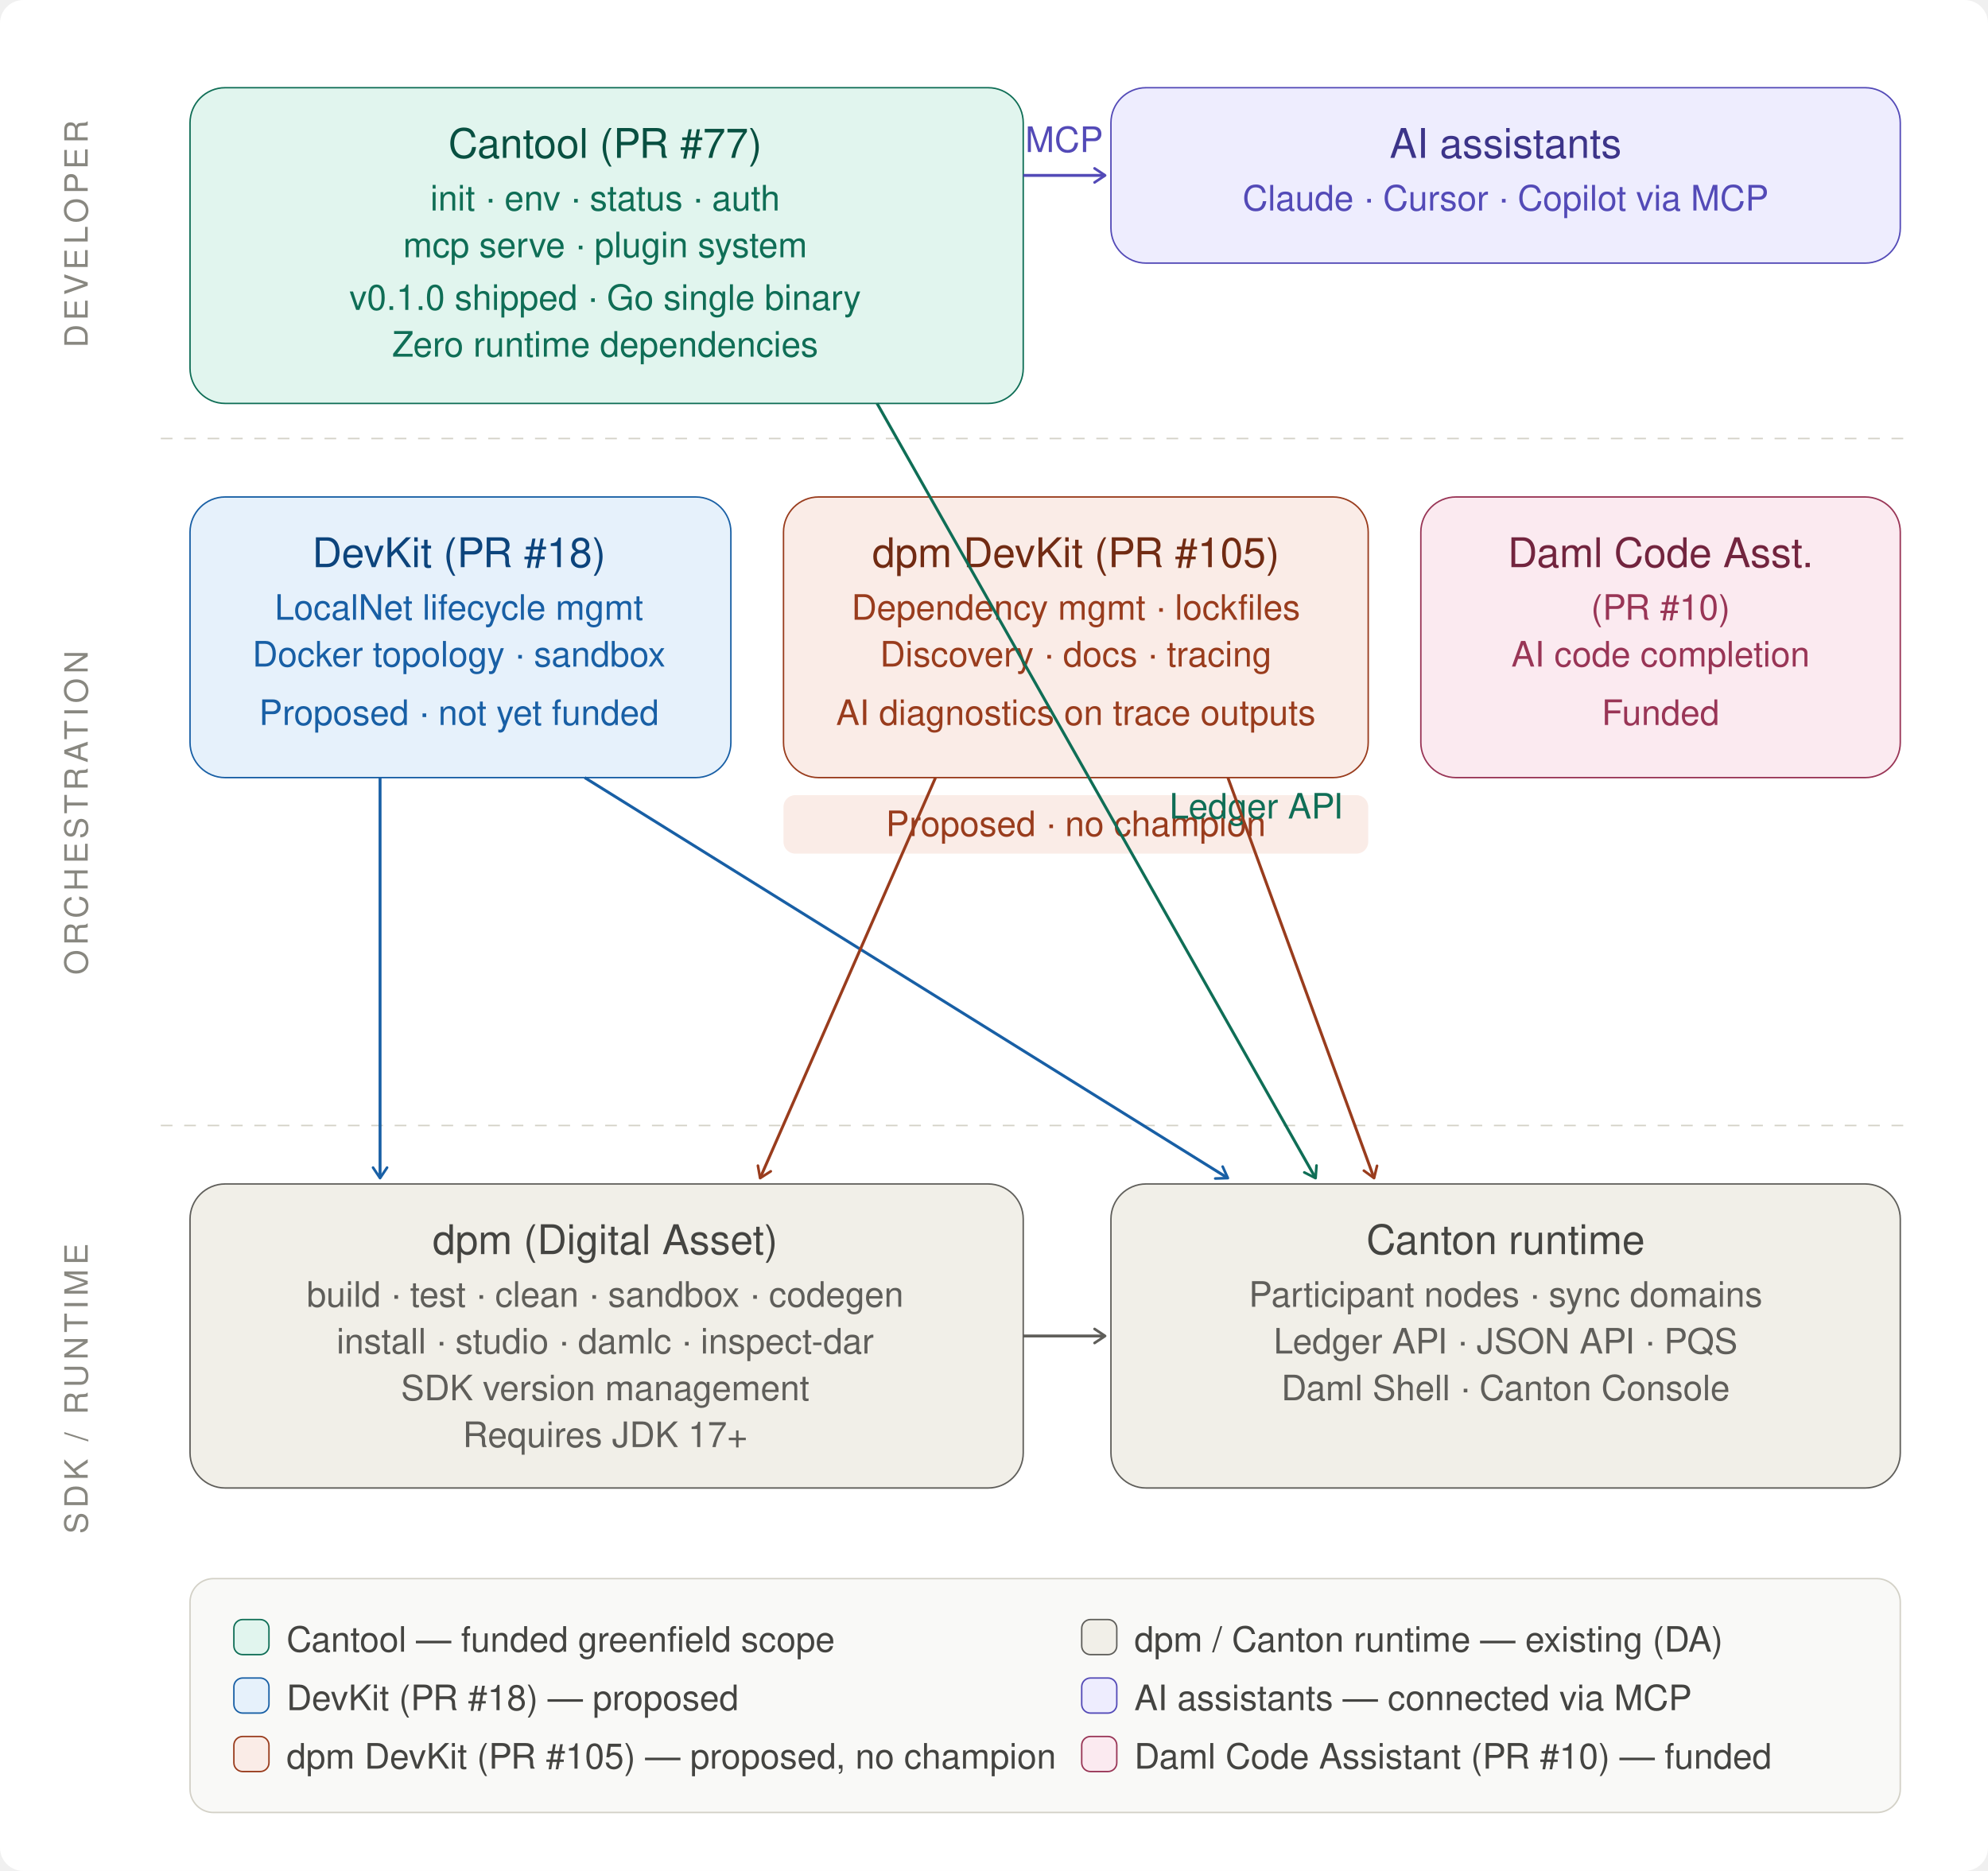
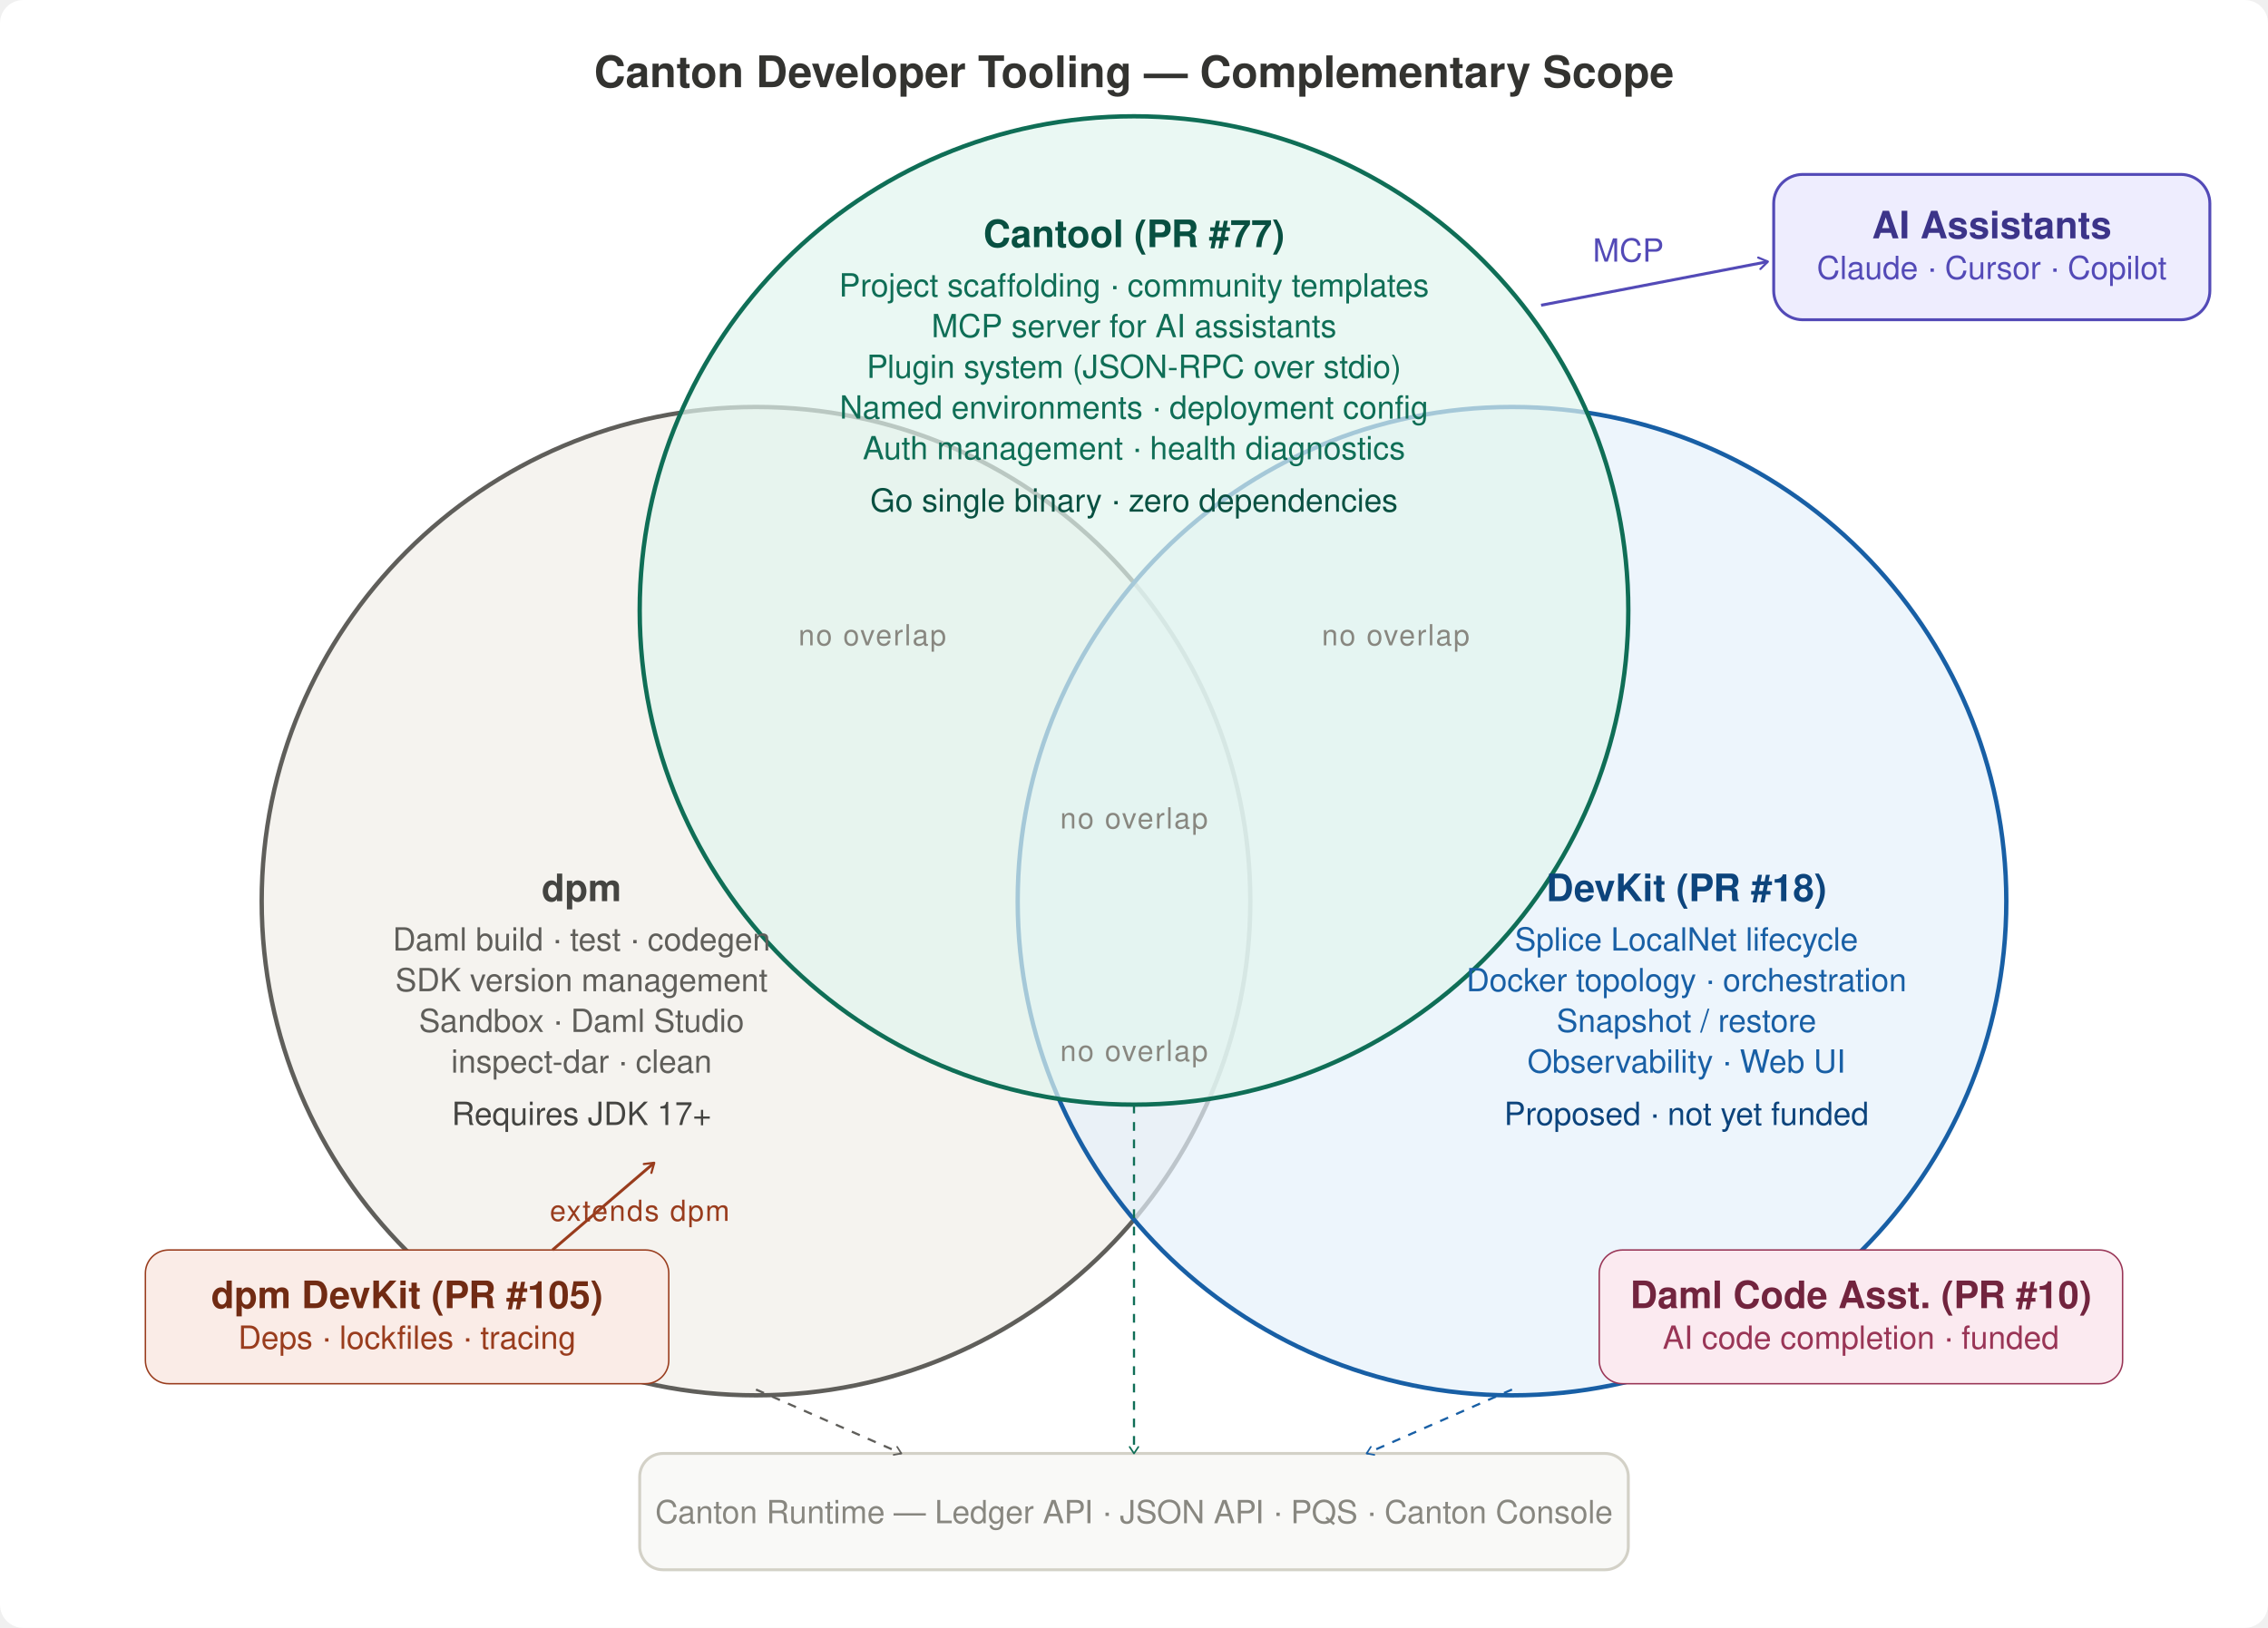
- <svg xmlns="http://www.w3.org/2000/svg" width="100%" viewBox="0 0 680 640">
+ <svg xmlns="http://www.w3.org/2000/svg" width="100%" viewBox="0 0 780 560">
  <style>
  text { font-family: -apple-system, BlinkMacSystemFont, "Segoe UI", Helvetica, Arial, sans-serif; }
-   .th { font-size: 14px; font-weight: 500; }
-   .ts { font-size: 12px; font-weight: 400; }
-   .layer-label { font-size: 11px; font-weight: 500; letter-spacing: 1.5px; text-transform: uppercase; }
+   .title { font-size: 15px; font-weight: 600; }
+   .th { font-size: 13px; font-weight: 600; }
+   .ts { font-size: 11px; font-weight: 400; }
+   .label { font-size: 10px; font-weight: 500; letter-spacing: 0.5px; }
+   .mcp-label { font-size: 11px; font-weight: 500; }
</style>
-   <rect width="680" height="640" fill="#ffffff" rx="8" />
-   <text class="layer-label" x="30" y="80" text-anchor="middle" transform="rotate(-90,30,80)" fill="#888780">DEVELOPER</text>
-   <text class="layer-label" x="30" y="278" text-anchor="middle" transform="rotate(-90,30,278)" fill="#888780">ORCHESTRATION</text>
-   <text class="layer-label" x="30" y="475" text-anchor="middle" transform="rotate(-90,30,475)" fill="#888780">SDK / RUNTIME</text>
-   <line x1="55" y1="150" x2="655" y2="150" stroke="#D3D1C7" stroke-width="0.5" stroke-dasharray="4 4" />
-   <line x1="55" y1="385" x2="655" y2="385" stroke="#D3D1C7" stroke-width="0.5" stroke-dasharray="4 4" />
-   <rect x="65" y="30" width="285" height="108" rx="12" fill="#E1F5EE" stroke="#0F6E56" stroke-width="0.5" />
-   <text class="th" x="207" y="54" text-anchor="middle" fill="#085041">Cantool (PR #77)</text>
-   <text class="ts" x="207" y="72" text-anchor="middle" fill="#0F6E56">init · env · status · auth</text>
-   <text class="ts" x="207" y="88" text-anchor="middle" fill="#0F6E56">mcp serve · plugin system</text>
-   <text class="ts" x="207" y="106" text-anchor="middle" fill="#0F6E56">v0.1.0 shipped · Go single binary</text>
-   <text class="ts" x="207" y="122" text-anchor="middle" fill="#0F6E56">Zero runtime dependencies</text>
-   <rect x="380" y="30" width="270" height="60" rx="12" fill="#EEEDFE" stroke="#534AB7" stroke-width="0.5" />
-   <text class="th" x="515" y="54" text-anchor="middle" fill="#3C3489">AI assistants</text>
-   <text class="ts" x="515" y="72" text-anchor="middle" fill="#534AB7">Claude · Cursor · Copilot via MCP</text>
-   <line x1="350" y1="60" x2="378" y2="60" stroke="#534AB7" stroke-width="1" marker-end="url(#arrow-purple)" />
-   <text class="ts" x="364" y="52" text-anchor="middle" fill="#534AB7">MCP</text>
-   <rect x="65" y="170" width="185" height="96" rx="12" fill="#E6F1FB" stroke="#185FA5" stroke-width="0.5" />
-   <text class="th" x="157" y="194" text-anchor="middle" fill="#0C447C">DevKit (PR #18)</text>
-   <text class="ts" x="157" y="212" text-anchor="middle" fill="#185FA5">LocalNet lifecycle mgmt</text>
-   <text class="ts" x="157" y="228" text-anchor="middle" fill="#185FA5">Docker topology · sandbox</text>
-   <text class="ts" x="157" y="248" text-anchor="middle" fill="#185FA5">Proposed · not yet funded</text>
-   <rect x="268" y="170" width="200" height="96" rx="12" fill="#FAECE7" stroke="#993C1D" stroke-width="0.5" />
-   <text class="th" x="368" y="194" text-anchor="middle" fill="#712B13">dpm DevKit (PR #105)</text>
-   <text class="ts" x="368" y="212" text-anchor="middle" fill="#993C1D">Dependency mgmt · lockfiles</text>
-   <text class="ts" x="368" y="228" text-anchor="middle" fill="#993C1D">Discovery · docs · tracing</text>
-   <text class="ts" x="368" y="248" text-anchor="middle" fill="#993C1D">AI diagnostics on trace outputs</text>
-   <rect x="486" y="170" width="164" height="96" rx="12" fill="#FBEAF0" stroke="#993556" stroke-width="0.5" />
-   <text class="th" x="568" y="194" text-anchor="middle" fill="#72243E">Daml Code Asst.</text>
-   <text class="ts" x="568" y="212" text-anchor="middle" fill="#993556">(PR #10)</text>
-   <text class="ts" x="568" y="228" text-anchor="middle" fill="#993556">AI code completion</text>
-   <text class="ts" x="568" y="248" text-anchor="middle" fill="#993556">Funded</text>
-   <rect x="268" y="272" width="200" height="20" rx="4" fill="#FAECE7" stroke="none" />
-   <text class="ts" x="368" y="286" text-anchor="middle" fill="#993C1D">Proposed · no champion</text>
-   <rect x="65" y="405" width="285" height="104" rx="12" fill="#F1EFE8" stroke="#5F5E5A" stroke-width="0.5" />
-   <text class="th" x="207" y="429" text-anchor="middle" fill="#444441">dpm (Digital Asset)</text>
-   <text class="ts" x="207" y="447" text-anchor="middle" fill="#5F5E5A">build · test · clean · sandbox · codegen</text>
-   <text class="ts" x="207" y="463" text-anchor="middle" fill="#5F5E5A">install · studio · damlc · inspect-dar</text>
-   <text class="ts" x="207" y="479" text-anchor="middle" fill="#5F5E5A">SDK version management</text>
-   <text class="ts" x="207" y="495" text-anchor="middle" fill="#5F5E5A">Requires JDK 17+</text>
-   <rect x="380" y="405" width="270" height="104" rx="12" fill="#F1EFE8" stroke="#5F5E5A" stroke-width="0.5" />
-   <text class="th" x="515" y="429" text-anchor="middle" fill="#444441">Canton runtime</text>
-   <text class="ts" x="515" y="447" text-anchor="middle" fill="#5F5E5A">Participant nodes · sync domains</text>
-   <text class="ts" x="515" y="463" text-anchor="middle" fill="#5F5E5A">Ledger API · JSON API · PQS</text>
-   <text class="ts" x="515" y="479" text-anchor="middle" fill="#5F5E5A">Daml Shell · Canton Console</text>
+   <rect width="780" height="560" fill="#ffffff" rx="8" />
+   <text class="title" x="390" y="30" text-anchor="middle" fill="#333330">Canton Developer Tooling — Complementary Scope</text>
+   <circle cx="260" cy="310" r="170" fill="#F1EFE8" fill-opacity="0.7" stroke="#5F5E5A" stroke-width="1.5" />
+   <circle cx="520" cy="310" r="170" fill="#E6F1FB" fill-opacity="0.7" stroke="#185FA5" stroke-width="1.5" />
+   <circle cx="390" cy="210" r="170" fill="#E1F5EE" fill-opacity="0.7" stroke="#0F6E56" stroke-width="1.5" />
+   <text class="label" x="300" y="222" text-anchor="middle" fill="#888780">no overlap</text>
+   <text class="label" x="480" y="222" text-anchor="middle" fill="#888780">no overlap</text>
+   <text class="label" x="390" y="365" text-anchor="middle" fill="#888780">no overlap</text>
+   <text class="label" x="390" y="285" text-anchor="middle" fill="#888780">no overlap</text>
+   <text class="th" x="390" y="85" text-anchor="middle" fill="#085041">Cantool (PR #77)</text>
+   <text class="ts" x="390" y="102" text-anchor="middle" fill="#0F6E56">Project scaffolding · community templates</text>
+   <text class="ts" x="390" y="116" text-anchor="middle" fill="#0F6E56">MCP server for AI assistants</text>
+   <text class="ts" x="390" y="130" text-anchor="middle" fill="#0F6E56">Plugin system (JSON-RPC over stdio)</text>
+   <text class="ts" x="390" y="144" text-anchor="middle" fill="#0F6E56">Named environments · deployment config</text>
+   <text class="ts" x="390" y="158" text-anchor="middle" fill="#0F6E56">Auth management · health diagnostics</text>
+   <text class="ts" x="390" y="176" text-anchor="middle" fill="#085041" font-weight="500">Go single binary · zero dependencies</text>
+   <text class="th" x="200" y="310" text-anchor="middle" fill="#444441">dpm</text>
+   <text class="ts" x="200" y="327" text-anchor="middle" fill="#5F5E5A">Daml build · test · codegen</text>
+   <text class="ts" x="200" y="341" text-anchor="middle" fill="#5F5E5A">SDK version management</text>
+   <text class="ts" x="200" y="355" text-anchor="middle" fill="#5F5E5A">Sandbox · Daml Studio</text>
+   <text class="ts" x="200" y="369" text-anchor="middle" fill="#5F5E5A">inspect-dar · clean</text>
+   <text class="ts" x="200" y="387" text-anchor="middle" fill="#444441" font-weight="500">Requires JDK 17+</text>
+   <text class="th" x="580" y="310" text-anchor="middle" fill="#0C447C">DevKit (PR #18)</text>
+   <text class="ts" x="580" y="327" text-anchor="middle" fill="#185FA5">Splice LocalNet lifecycle</text>
+   <text class="ts" x="580" y="341" text-anchor="middle" fill="#185FA5">Docker topology · orchestration</text>
+   <text class="ts" x="580" y="355" text-anchor="middle" fill="#185FA5">Snapshot / restore</text>
+   <text class="ts" x="580" y="369" text-anchor="middle" fill="#185FA5">Observability · Web UI</text>
+   <text class="ts" x="580" y="387" text-anchor="middle" fill="#0C447C" font-weight="500">Proposed · not yet funded</text>
+   <rect x="610" y="60" width="150" height="50" rx="10" fill="#EEEDFE" stroke="#534AB7" stroke-width="1" />
+   <text class="th" x="685" y="82" text-anchor="middle" fill="#3C3489">AI Assistants</text>
+   <text class="ts" x="685" y="96" text-anchor="middle" fill="#534AB7">Claude · Cursor · Copilot</text>
+   <line x1="530" y1="105" x2="608" y2="90" stroke="#534AB7" stroke-width="1" marker-end="url(#arrow-purple)" />
+   <text class="mcp-label" x="560" y="90" text-anchor="middle" fill="#534AB7">MCP</text>
+   <rect x="50" y="430" width="180" height="46" rx="8" fill="#FAECE7" stroke="#993C1D" stroke-width="0.5" />
+   <text class="th" x="140" y="450" text-anchor="middle" fill="#712B13" font-size="11">dpm DevKit (PR #105)</text>
+   <text class="ts" x="140" y="464" text-anchor="middle" fill="#993C1D">Deps · lockfiles · tracing</text>
+   <line x1="190" y1="430" x2="225" y2="400" stroke="#993C1D" stroke-width="1" marker-end="url(#arrow-coral)" />
+   <text class="label" x="220" y="420" text-anchor="middle" fill="#993C1D">extends dpm</text>
+   <rect x="550" y="430" width="180" height="46" rx="8" fill="#FBEAF0" stroke="#993556" stroke-width="0.5" />
+   <text class="th" x="640" y="450" text-anchor="middle" fill="#72243E" font-size="11">Daml Code Asst. (PR #10)</text>
+   <text class="ts" x="640" y="464" text-anchor="middle" fill="#993556">AI code completion · funded</text>
+   <rect x="220" y="500" width="340" height="40" rx="8" fill="#F9F9F7" stroke="#D3D1C7" stroke-width="1" />
+   <text class="ts" x="390" y="524" text-anchor="middle" fill="#888780" font-weight="500">Canton Runtime — Ledger API · JSON API · PQS · Canton Console</text>
+   <line x1="260" y1="478" x2="310" y2="500" stroke="#5F5E5A" stroke-width="0.75" stroke-dasharray="3 3" marker-end="url(#arrow-gray)" />
+   <line x1="390" y1="380" x2="390" y2="500" stroke="#0F6E56" stroke-width="0.75" stroke-dasharray="3 3" marker-end="url(#arrow-green)" />
+   <line x1="520" y1="478" x2="470" y2="500" stroke="#185FA5" stroke-width="0.75" stroke-dasharray="3 3" marker-end="url(#arrow-blue)" />
  <defs>
-     <marker id="arrow-green" viewBox="0 0 10 10" refX="8" refY="5" markerWidth="6" markerHeight="6" orient="auto-start-reverse">
+     <marker id="arrow-green" viewBox="0 0 10 10" refX="8" refY="5" markerWidth="5" markerHeight="5" orient="auto-start-reverse">
      <path d="M2 1L8 5L2 9" fill="none" stroke="#0F6E56" stroke-width="1.5" stroke-linecap="round" stroke-linejoin="round" />
    </marker>
-     <marker id="arrow-purple" viewBox="0 0 10 10" refX="8" refY="5" markerWidth="6" markerHeight="6" orient="auto-start-reverse">
+     <marker id="arrow-purple" viewBox="0 0 10 10" refX="8" refY="5" markerWidth="5" markerHeight="5" orient="auto-start-reverse">
      <path d="M2 1L8 5L2 9" fill="none" stroke="#534AB7" stroke-width="1.5" stroke-linecap="round" stroke-linejoin="round" />
    </marker>
-     <marker id="arrow-blue" viewBox="0 0 10 10" refX="8" refY="5" markerWidth="6" markerHeight="6" orient="auto-start-reverse">
+     <marker id="arrow-blue" viewBox="0 0 10 10" refX="8" refY="5" markerWidth="5" markerHeight="5" orient="auto-start-reverse">
      <path d="M2 1L8 5L2 9" fill="none" stroke="#185FA5" stroke-width="1.5" stroke-linecap="round" stroke-linejoin="round" />
    </marker>
-     <marker id="arrow-coral" viewBox="0 0 10 10" refX="8" refY="5" markerWidth="6" markerHeight="6" orient="auto-start-reverse">
+     <marker id="arrow-coral" viewBox="0 0 10 10" refX="8" refY="5" markerWidth="5" markerHeight="5" orient="auto-start-reverse">
      <path d="M2 1L8 5L2 9" fill="none" stroke="#993C1D" stroke-width="1.5" stroke-linecap="round" stroke-linejoin="round" />
    </marker>
-     <marker id="arrow-gray" viewBox="0 0 10 10" refX="8" refY="5" markerWidth="6" markerHeight="6" orient="auto-start-reverse">
+     <marker id="arrow-gray" viewBox="0 0 10 10" refX="8" refY="5" markerWidth="5" markerHeight="5" orient="auto-start-reverse">
      <path d="M2 1L8 5L2 9" fill="none" stroke="#5F5E5A" stroke-width="1.5" stroke-linecap="round" stroke-linejoin="round" />
    </marker>
  </defs>
-   <line x1="300" y1="138" x2="450" y2="403" stroke="#0F6E56" stroke-width="1" marker-end="url(#arrow-green)" />
-   <text class="ts" x="400" y="280" fill="#0F6E56">Ledger API</text>
-   <line x1="130" y1="266" x2="130" y2="403" stroke="#185FA5" stroke-width="1" marker-end="url(#arrow-blue)" />
-   <line x1="200" y1="266" x2="420" y2="403" stroke="#185FA5" stroke-width="1" marker-end="url(#arrow-blue)" />
-   <line x1="320" y1="266" x2="260" y2="403" stroke="#993C1D" stroke-width="1" marker-end="url(#arrow-coral)" />
-   <line x1="420" y1="266" x2="470" y2="403" stroke="#993C1D" stroke-width="1" marker-end="url(#arrow-coral)" />
-   <line x1="350" y1="457" x2="378" y2="457" stroke="#5F5E5A" stroke-width="1" marker-end="url(#arrow-gray)" />
-   <rect x="65" y="540" width="585" height="80" rx="8" fill="#F9F9F7" stroke="#D3D1C7" stroke-width="0.5" />
-   <rect x="80" y="554" width="12" height="12" rx="3" fill="#E1F5EE" stroke="#0F6E56" stroke-width="0.5" />
-   <text class="ts" x="98" y="565" fill="#444441">Cantool — funded greenfield scope</text>
-   <rect x="80" y="574" width="12" height="12" rx="3" fill="#E6F1FB" stroke="#185FA5" stroke-width="0.5" />
-   <text class="ts" x="98" y="585" fill="#444441">DevKit (PR #18) — proposed</text>
-   <rect x="80" y="594" width="12" height="12" rx="3" fill="#FAECE7" stroke="#993C1D" stroke-width="0.5" />
-   <text class="ts" x="98" y="605" fill="#444441">dpm DevKit (PR #105) — proposed, no champion</text>
-   <rect x="370" y="554" width="12" height="12" rx="3" fill="#F1EFE8" stroke="#5F5E5A" stroke-width="0.5" />
-   <text class="ts" x="388" y="565" fill="#444441">dpm / Canton runtime — existing (DA)</text>
-   <rect x="370" y="574" width="12" height="12" rx="3" fill="#EEEDFE" stroke="#534AB7" stroke-width="0.5" />
-   <text class="ts" x="388" y="585" fill="#444441">AI assistants — connected via MCP</text>
-   <rect x="370" y="594" width="12" height="12" rx="3" fill="#FBEAF0" stroke="#993556" stroke-width="0.5" />
-   <text class="ts" x="388" y="605" fill="#444441">Daml Code Assistant (PR #10) — funded</text>
</svg>
